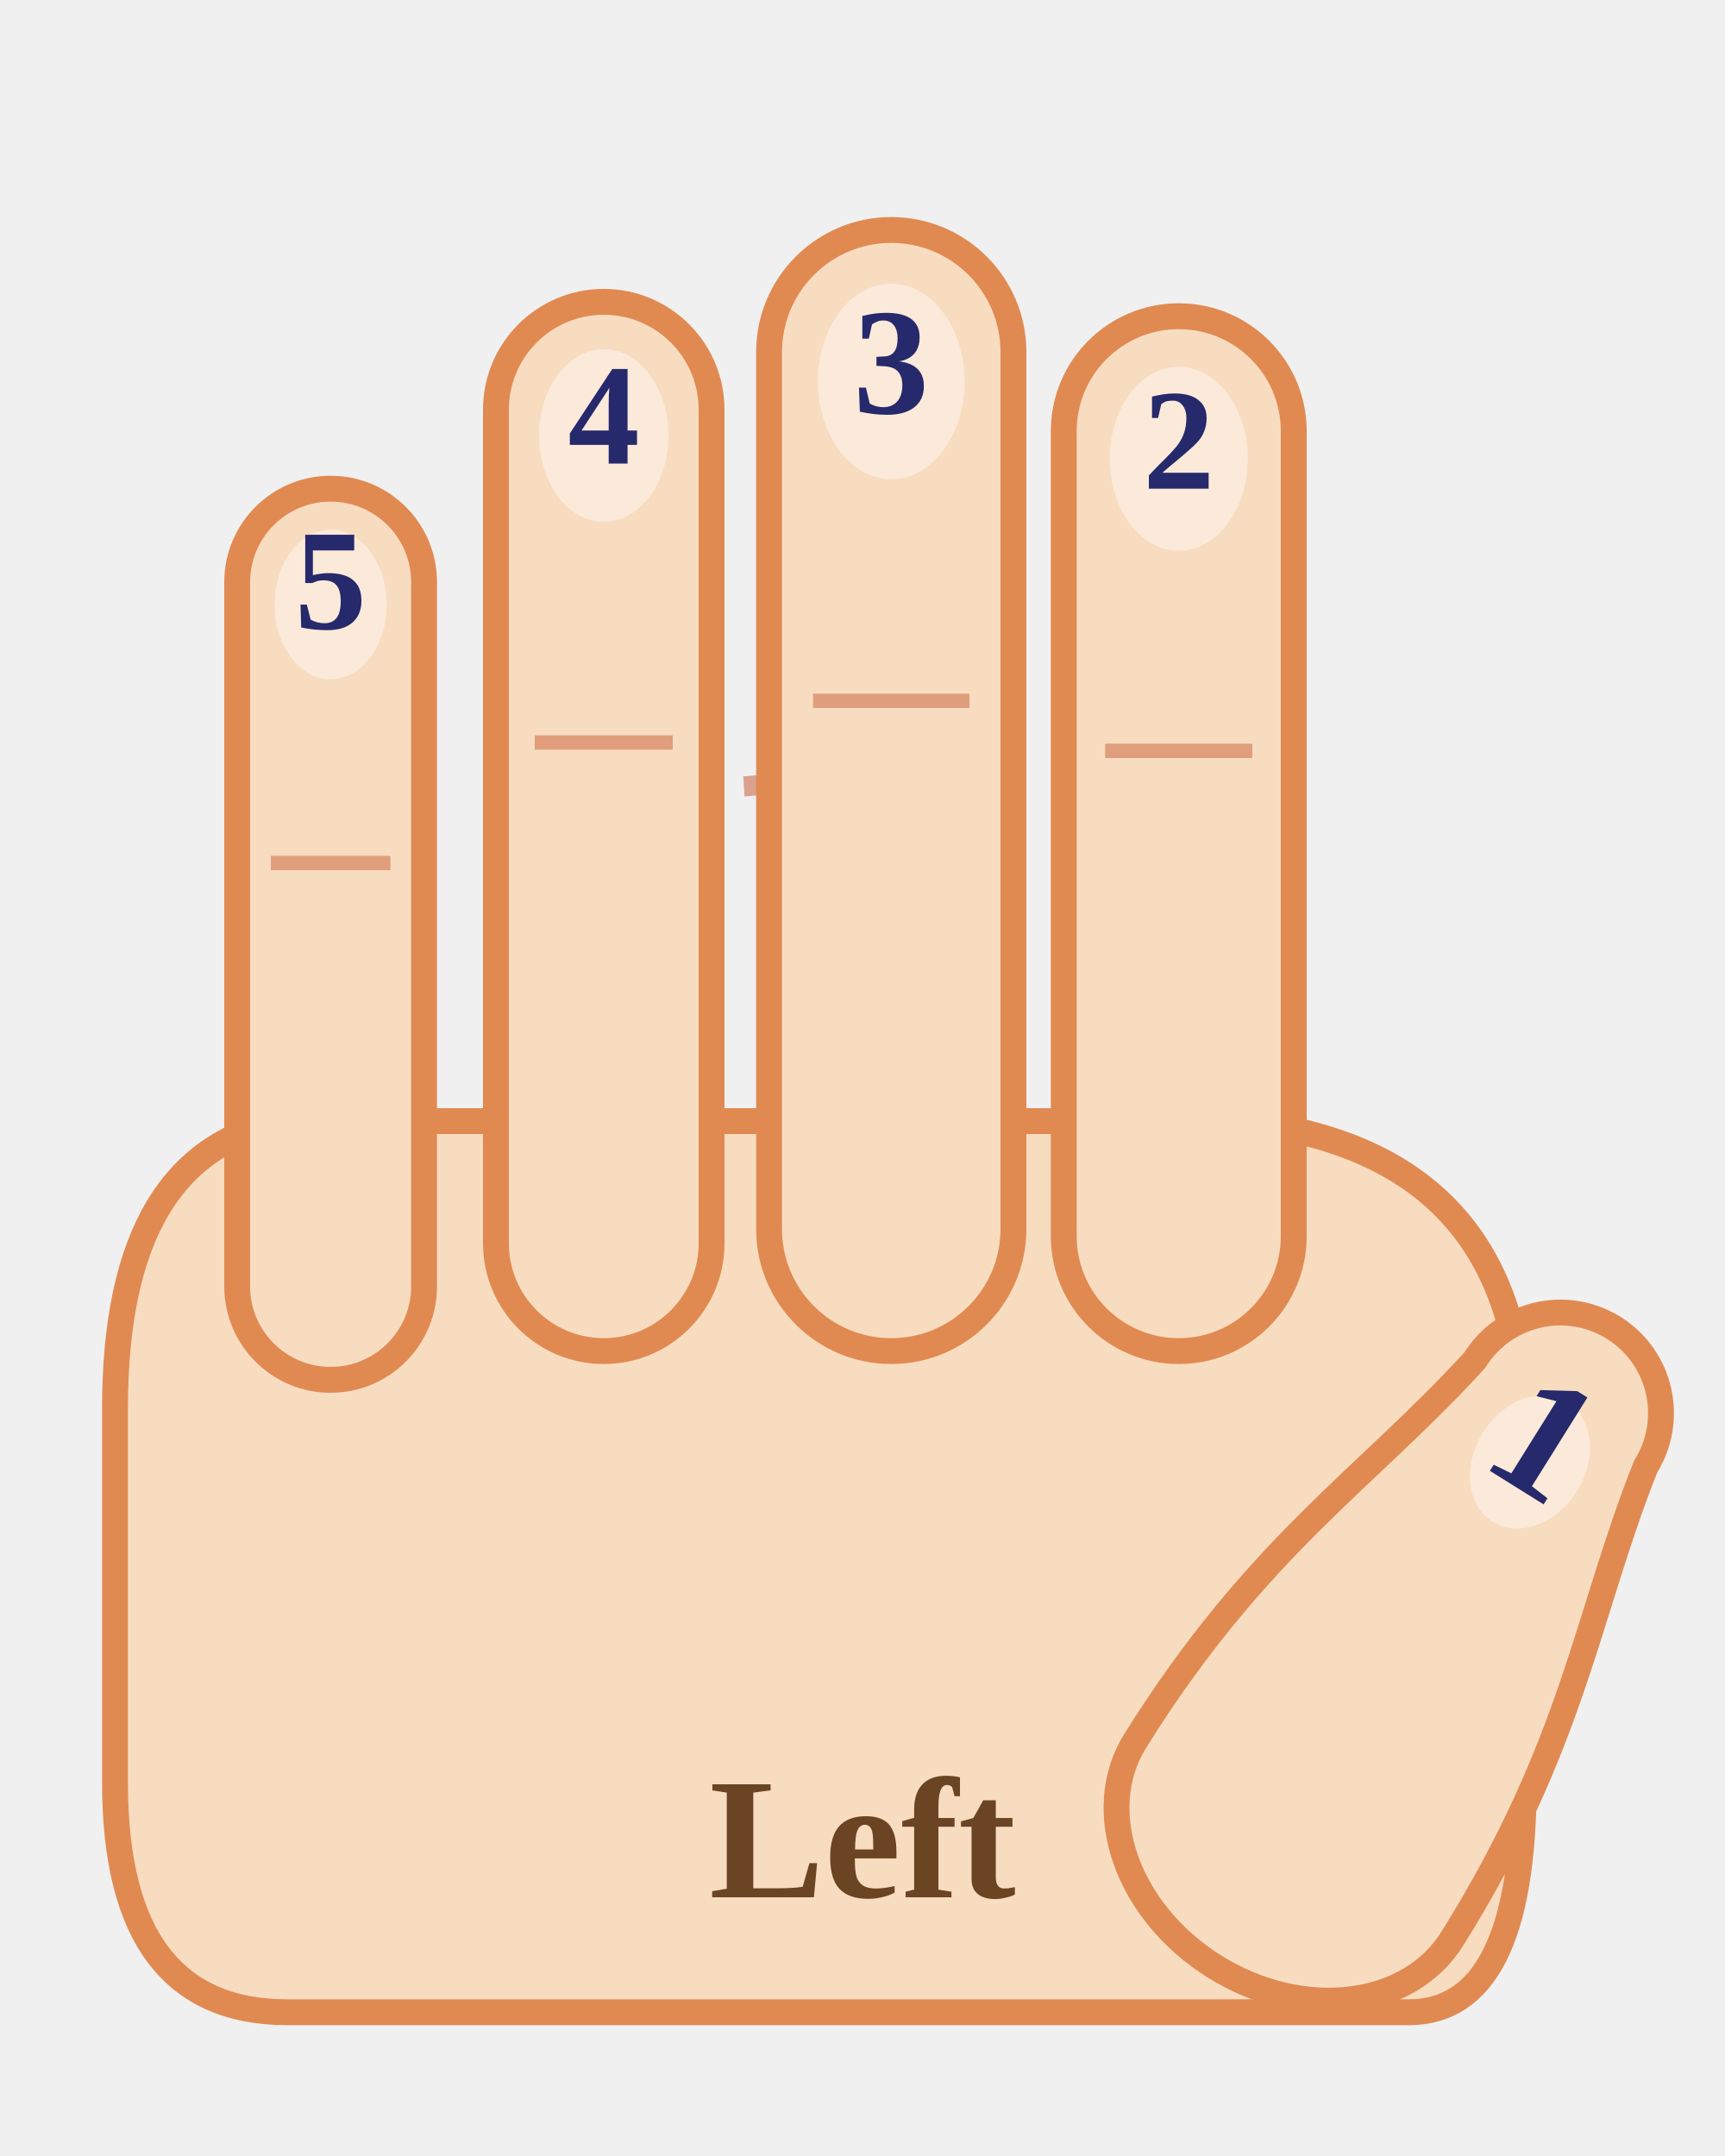
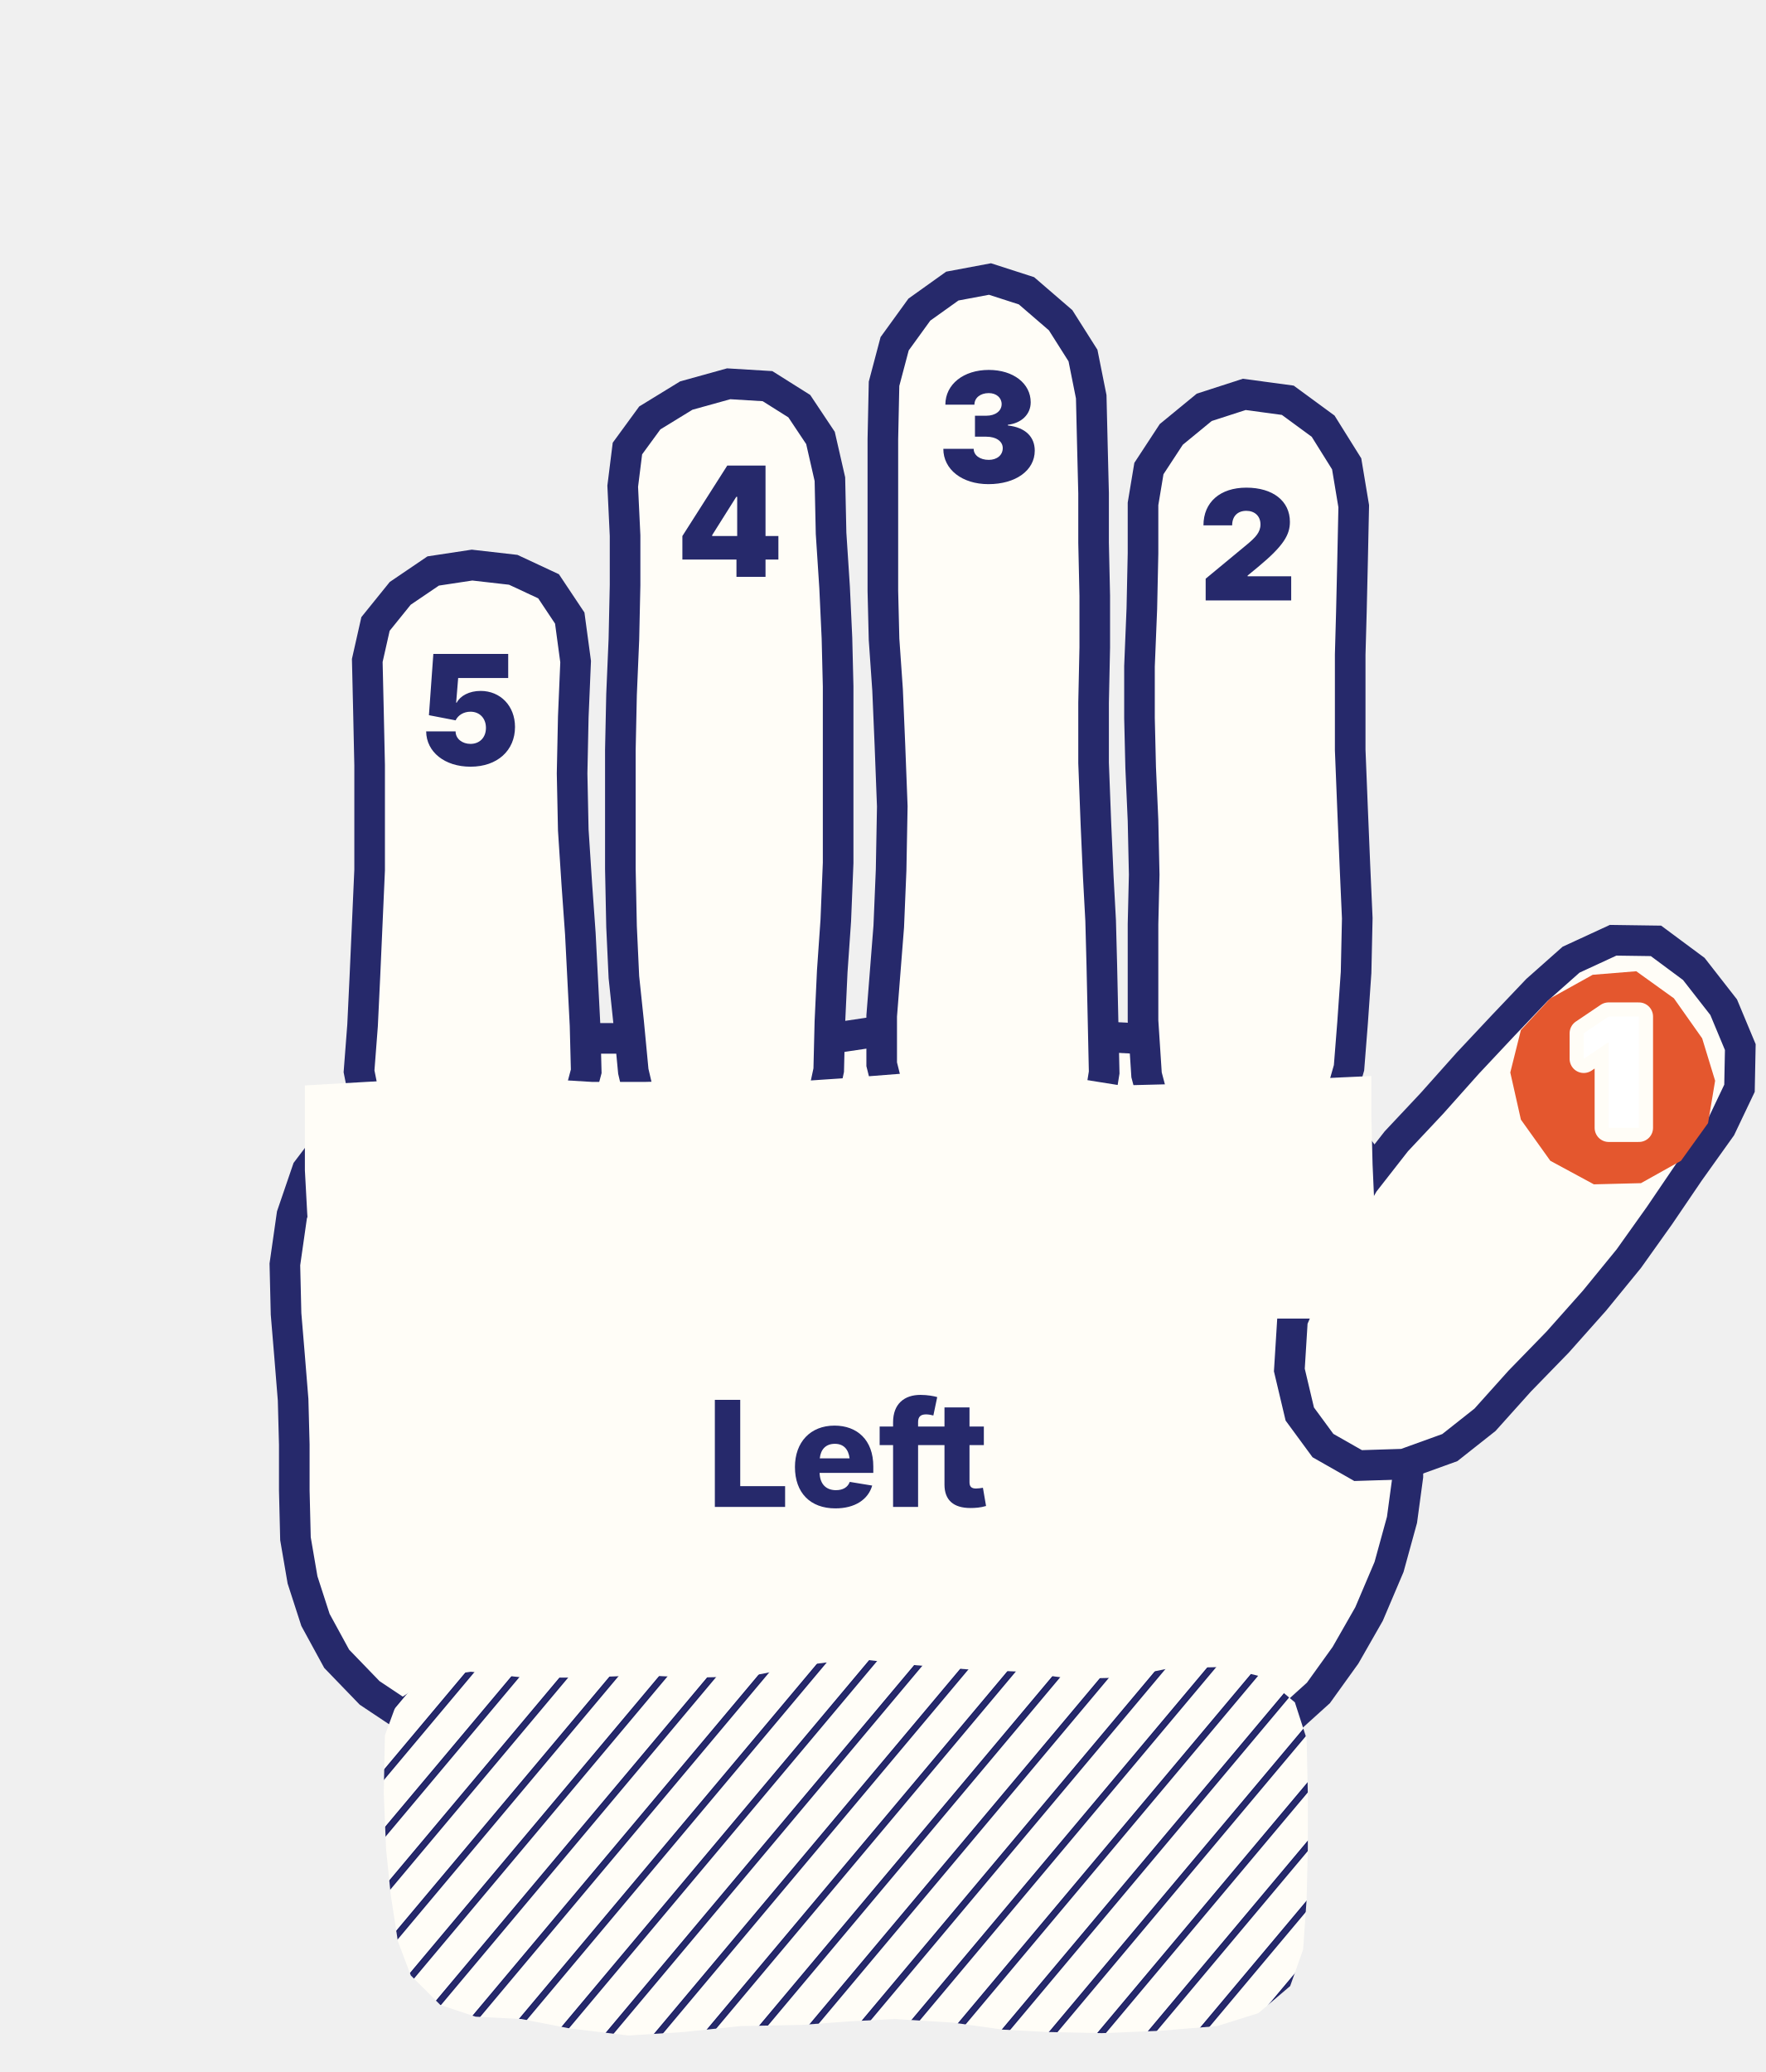
- <svg viewBox="0 0 120 150" style="width: 150px; display: block;">
-   <path d="M98,140 Q106,140 106,124 L106,100 Q106,80 86,78 L20,78 Q8,80 8,98 L8,124 Q8,140 20,140 Z" fill="#f8dcc0" stroke="#e08a52" stroke-width="1.8" />
-   <path d="M64,50.72 Q52,57.72 40,52.62" fill="none" stroke="#c4532c" stroke-width="1.4" stroke-dasharray="1 3" opacity="0.5" />
-   <g transform="rotate(32 90 128)" style="cursor: pointer;">
-     <path d="M77,128 C77,112 81,104 83,93 A7,7 0 0 1 97,93 C99,104 103,112 103,128 A13,10.4 0 0 1 77,128 Z" fill="#f8dcc0" stroke="#e08a52" stroke-width="1.8" />
-     <ellipse cx="90" cy="97" rx="3.85" ry="4.9" fill="#fff" opacity="0.4" />
-     <text x="90" y="99" text-anchor="middle" font-size="12" font-weight="900" fill="#26296b">1</text>
+ <svg xmlns="http://www.w3.org/2000/svg" viewBox="0 0 150 176" width="300" height="352">
+   <defs>
+     <pattern id="hphand20" width="3.2" height="3.2" patternUnits="userSpaceOnUse" patternTransform="rotate(40)">
+       <rect width="3.2" height="3.2" fill="#fffdf7" />
+       <line x1="0" y1="0" x2="0" y2="3.2" stroke="#26296b" stroke-width="1.15" />
+     </pattern>
+   </defs>
+   <path d="M48.7 88.2l4.3 0 3.8-.1 4.1.2 4.2.4 4.2-.3 4.7-.7 4.9-.2 4.5.2 4.5.1 4.5.2 3.9.2 3.6.1 4 .8 3.9 1.8 3.3 2.1 2.7 2.4 2.6 3.5 1.9 4.4 1.1 4.6 .4 4.6-.1 3.5 0 3.3-.1 3.1 0 3-.5 3.7-1.1 4-1.7 4-2 3.5-2.3 3.2-3.1 2.8-3.9 1.9-4 1-4 .3-4.6.4-4.5.1-4.1-.5-4.8-.1-4.8.1-4-.2-4.4-.4-4.9.2-4.1.5-4.3.4-5.2.2-4.6-.3-3.8-1.6-3.9-2.4-3.6-2.4-2.8-2.9-1.8-3.3-1.1-3.4-.6-3.5-.1-4.1 0-3.9-.1-3.8-.3-3.7-.3-3.6-.1-4.2 .6-4.2 1.3-3.8 2.5-3.3 3.7-2.9 4.3-2.3 3.9-1.5 3.8-.9z" fill="#fffdf7" stroke="#26296b" stroke-width="2.6" />
+   <path d="M105.7 33.5l0 0 3.7.5 3 2.2 2 3.2 .6 3.6-.1 4.7-.1 4.3-.1 3.6 0 3.7 0 4.4 .2 5 .2 4.8 .2 4.5-.1 4.6-.3 4.3-.3 3.8-.8 2.8-1.8 2.7-2.6 2.4-3.1 1.1 0 0-3.3-.4-2.7-1.8-2-2.8-.9-3.4-.3-4.6 0-4.2 0-4 .1-4.2-.1-4.6-.2-4.5-.1-4.2 0-4.4 .2-4.9 .1-4.7 0-4.2 .5-3 1.9-2.9 2.8-2.3z" fill="#fffdf7" stroke="#26296b" stroke-width="2.6" />
+   <path d="M84.1 23.7l0 0 3.1 1 2.9 2.5 1.9 3 .7 3.5 .1 4.2 .1 4 0 4.2 .1 4.5 0 4.4-.1 4.7 0 5.1 .2 5.2 .2 4.5 .2 3.7 .1 3.8 .1 4.5 .1 4.6-.5 3.1-2.1 2.5-3.4 1.9-3.8.6 0 0-3.4-.9-2.8-2.1-2.1-2.6-.8-3.2 0-4.1 .3-3.8 .3-3.8 .2-4.8 .1-5.4-.2-5.2-.2-4.7-.3-4.3-.1-4.1 0-4.1 0-4.2 0-4.6 .1-4.7 .9-3.4 2.1-2.9 2.8-2z" fill="#fffdf7" stroke="#26296b" stroke-width="2.6" />
+   <path d="M61.9 32.6l0 0 3.3.2 2.7 1.7 1.8 2.7 .8 3.5 .1 4.6 .3 4.6 .2 4.3 .1 4.1 0 4.3 0 5.2 0 5.5-.2 4.9-.3 4.3-.2 4.3-.1 4.1-.6 2.8-1.9 2.5-2.7 2.1-3.4 1.3 0 0-3.2-.3-2.4-1.9-1.6-3-.8-3.4-.4-4.2-.4-3.8-.2-4.3-.1-4.9 0-5.2 0-4.9 .1-4.7 .2-4.7 .1-4.6 0-4.2-.2-4.2 .4-3.2 1.9-2.6 3.1-1.9z" fill="#fffdf7" stroke="#26296b" stroke-width="2.6" />
+   <path d="M40.1 48l0 0 3.5.4 3 1.4 1.8 2.7 .5 3.7-.2 4.7-.1 4.8 .1 4.8 .3 4.6 .3 4.2 .2 3.9 .2 3.9 .1 3.9-.8 3-2.5 2.4-3.6 1.7-3.6.8 0 0-3.2-.6-3-1.8-2-2.5-.6-3 .3-3.9 .2-4.2 .2-4.5 .2-4.5 0-4.4 0-4.5-.1-4.6-.1-4.3 .7-3.1 2.1-2.6 2.8-1.9z" fill="#fffdf7" stroke="#26296b" stroke-width="2.6" />
+   <g transform="rotate(38 116 118)">
+     <path d="M116 72.7l0 0 4 1 3.2 1.8 2.1 2.8 .8 3.6 .2 4.6 .3 4.5 .2 4.5-.1 4.6-.3 4.7-.5 4.6-.3 4.4-.9 3.7-2.2 3.5-3 2.5-3.4.5 0 0-3.2-.9-3-2.4-2.4-3.5-1-3.8-.7-4.4-.7-4.7 0-4.5 .4-4.4 .3-4.6 .4-4.4 .4-4.1 .7-3.8 1.8-3.5 2.9-2.2z" fill="#fffdf7" stroke="#26296b" stroke-width="2.6" />
  </g>
-   <g style="cursor: pointer;">
-     <rect x="74" y="22" width="16" height="72" rx="8" fill="#f8dcc0" stroke="#e08a52" stroke-width="1.8" />
-     <line x1="76.88" x2="87.12" y1="52.24" y2="52.24" stroke="#c4532c" stroke-width="1" opacity="0.45" />
-     <ellipse cx="82" cy="31.92" rx="4.8" ry="6.4" fill="#fff" opacity="0.4" />
-     <text x="82" y="34" text-anchor="middle" font-size="10" font-weight="900" fill="#26296b">2</text>
-   </g>
-   <g style="cursor: pointer;">
-     <rect x="53.5" y="16" width="17" height="78" rx="8.5" fill="#f8dcc0" stroke="#e08a52" stroke-width="1.8" />
-     <line x1="56.56" x2="67.44" y1="48.76" y2="48.76" stroke="#c4532c" stroke-width="1" opacity="0.45" />
-     <ellipse cx="62" cy="26.54" rx="5.1" ry="6.8" fill="#fff" opacity="0.4" />
-     <text x="62" y="28.75" text-anchor="middle" font-size="10.54" font-weight="900" fill="#26296b">3</text>
-   </g>
-   <g style="cursor: pointer;">
-     <rect x="34.5" y="21" width="15" height="73" rx="7.5" fill="#f8dcc0" stroke="#e08a52" stroke-width="1.8" />
-     <line x1="37.2" x2="46.8" y1="51.66" y2="51.66" stroke="#c4532c" stroke-width="1" opacity="0.45" />
-     <ellipse cx="42" cy="30.3" rx="4.5" ry="6" fill="#fff" opacity="0.4" />
-     <text x="42" y="32.25" text-anchor="middle" font-size="10" font-weight="900" fill="#26296b">4</text>
-   </g>
-   <g style="cursor: pointer;">
-     <rect x="16.5" y="34" width="13" height="62" rx="6.5" fill="#f8dcc0" stroke="#e08a52" stroke-width="1.8" />
-     <line x1="18.84" x2="27.16" y1="60.04" y2="60.04" stroke="#c4532c" stroke-width="1" opacity="0.45" />
-     <ellipse cx="23" cy="42.06" rx="3.9" ry="5.2" fill="#fff" opacity="0.4" />
-     <text x="23" y="43.75" text-anchor="middle" font-size="10" font-weight="900" fill="#26296b">5</text>
-   </g>
-   <text x="60" y="132" text-anchor="middle" font-size="12" font-weight="900" fill="#6b4423">Left</text>
+   <path d="M25.9 92.2l5.2-.3 5.4-.3 4.3-.2 4.5.2 5 .3 4.5 0 3.9-.1 4.2.1 4.1 0 4.5-.3 5.1-.4 4.9-.3 4.5 0 4.8.6 4.4.7 4-.1 4.2-.4 4.4-.1 4.3 0 4.4-.2 0 3.5 .1 4 .2 4.5 .2 4.5 0 4.3-3.8-.2-4.2 0-5 0-4.7.3-4.3.6-5.1-.2-5.2-.5-4.7 0-4.6.1-4.3-.4-3.9-.3-4.5.1-4.7.1-4.2.3-4.7.6-5-.2-4.2-.9-4.2-.2-4.8.3-4.1 0-.4-4.5-.3-4.1-.2-3.7 0-3.5z" fill="#fffdf7" />
+   <text stroke="#fffdf7" stroke-width="2.4" stroke-linejoin="round" paint-order="stroke" x="106" y="51" text-anchor="middle" font-size="13" font-weight="900" fill="#26296b" font-family="Inter,sans-serif">2</text>
+   <text stroke="#fffdf7" stroke-width="2.4" stroke-linejoin="round" paint-order="stroke" x="84" y="41" text-anchor="middle" font-size="13" font-weight="900" fill="#26296b" font-family="Inter,sans-serif">3</text>
+   <text stroke="#fffdf7" stroke-width="2.4" stroke-linejoin="round" paint-order="stroke" x="62" y="49" text-anchor="middle" font-size="13" font-weight="900" fill="#26296b" font-family="Inter,sans-serif">4</text>
+   <text stroke="#fffdf7" stroke-width="2.4" stroke-linejoin="round" paint-order="stroke" x="40" y="65" text-anchor="middle" font-size="13" font-weight="900" fill="#26296b" font-family="Inter,sans-serif">5</text>
+   <path d="M128.3 91.1l.9 4 2.5 3.5 3.7 2 4-.1 3.4-1.9 2.3-3.2 .6-3.6-1.1-3.6-2.4-3.4-3.2-2.3-3.7.3-3.6 2-2.5 2.7z" fill="#e4572e" />
+   <text stroke="#fffdf7" stroke-width="2.4" stroke-linejoin="round" paint-order="stroke" x="136.9" y="95.8" text-anchor="middle" font-size="13" font-weight="900" fill="#fff" font-family="Inter,sans-serif">1</text>
+   <path d="M40 142l4.5.5 5.1 0 5-.2 4.2.2 4.8-.1 5.1-1 4.1-.5 4.4.5 5 .4 4.5.2 4.3.6 4.4-.1 4-.8 4.5-.1 3.6.9 2.5 2.1 1 3.1 .1 4.7 0 4.6-.1 4.3-.3 4.3-1.1 3.1-2.7 2.3-3.5 1.1-4.9.4-4.9.2-4.7-.1-3.7-.2-4.3-.6-4.9-.3-3.9.2-4 .3-5.2.1-4.8.5-4.7.3-5-.6-4.1-.8-3.9-.2-3-1-2.5-2.5-1.1-2.9-.6-3.9-.4-3.9-.2-4.8 .1-4.9 1.1-3 2.8-1.9z" fill="url(#hphand20)" />
+   <text stroke="#fffdf7" stroke-width="2.4" stroke-linejoin="round" paint-order="stroke" x="72" y="128" text-anchor="middle" font-size="12.5" font-weight="800" fill="#26296b" font-family="Inter,sans-serif">Left</text>
</svg>
